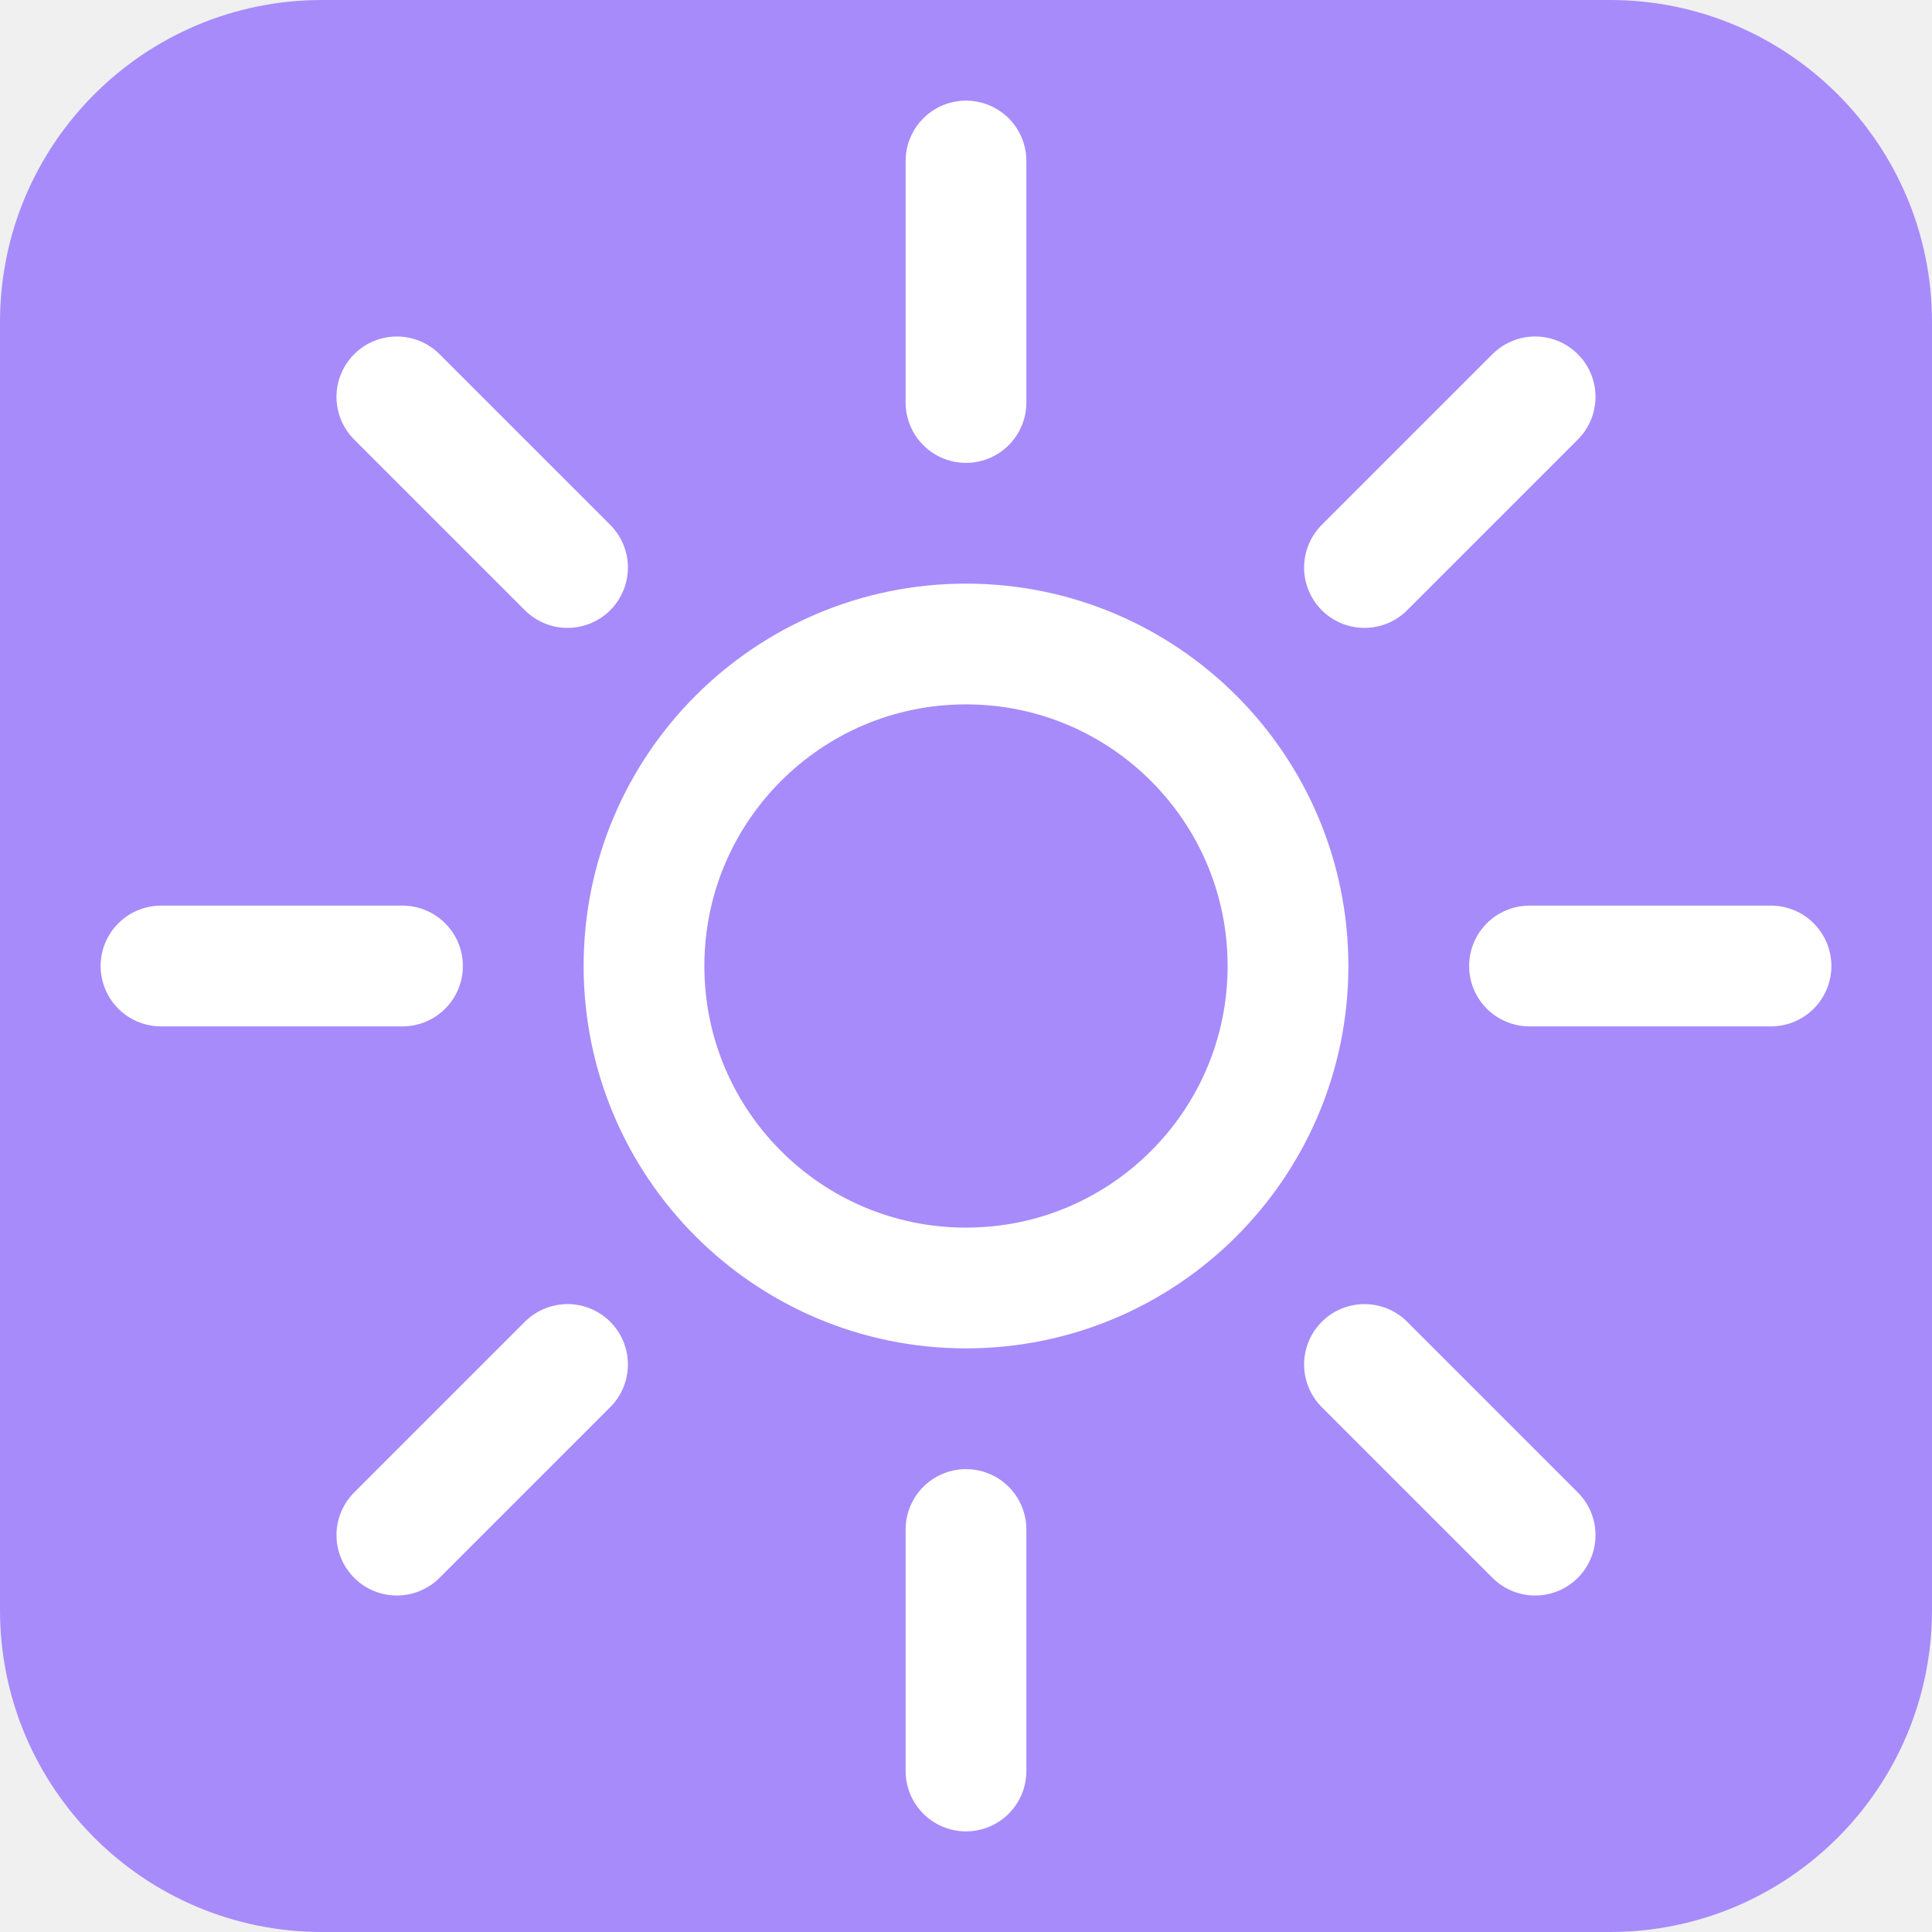
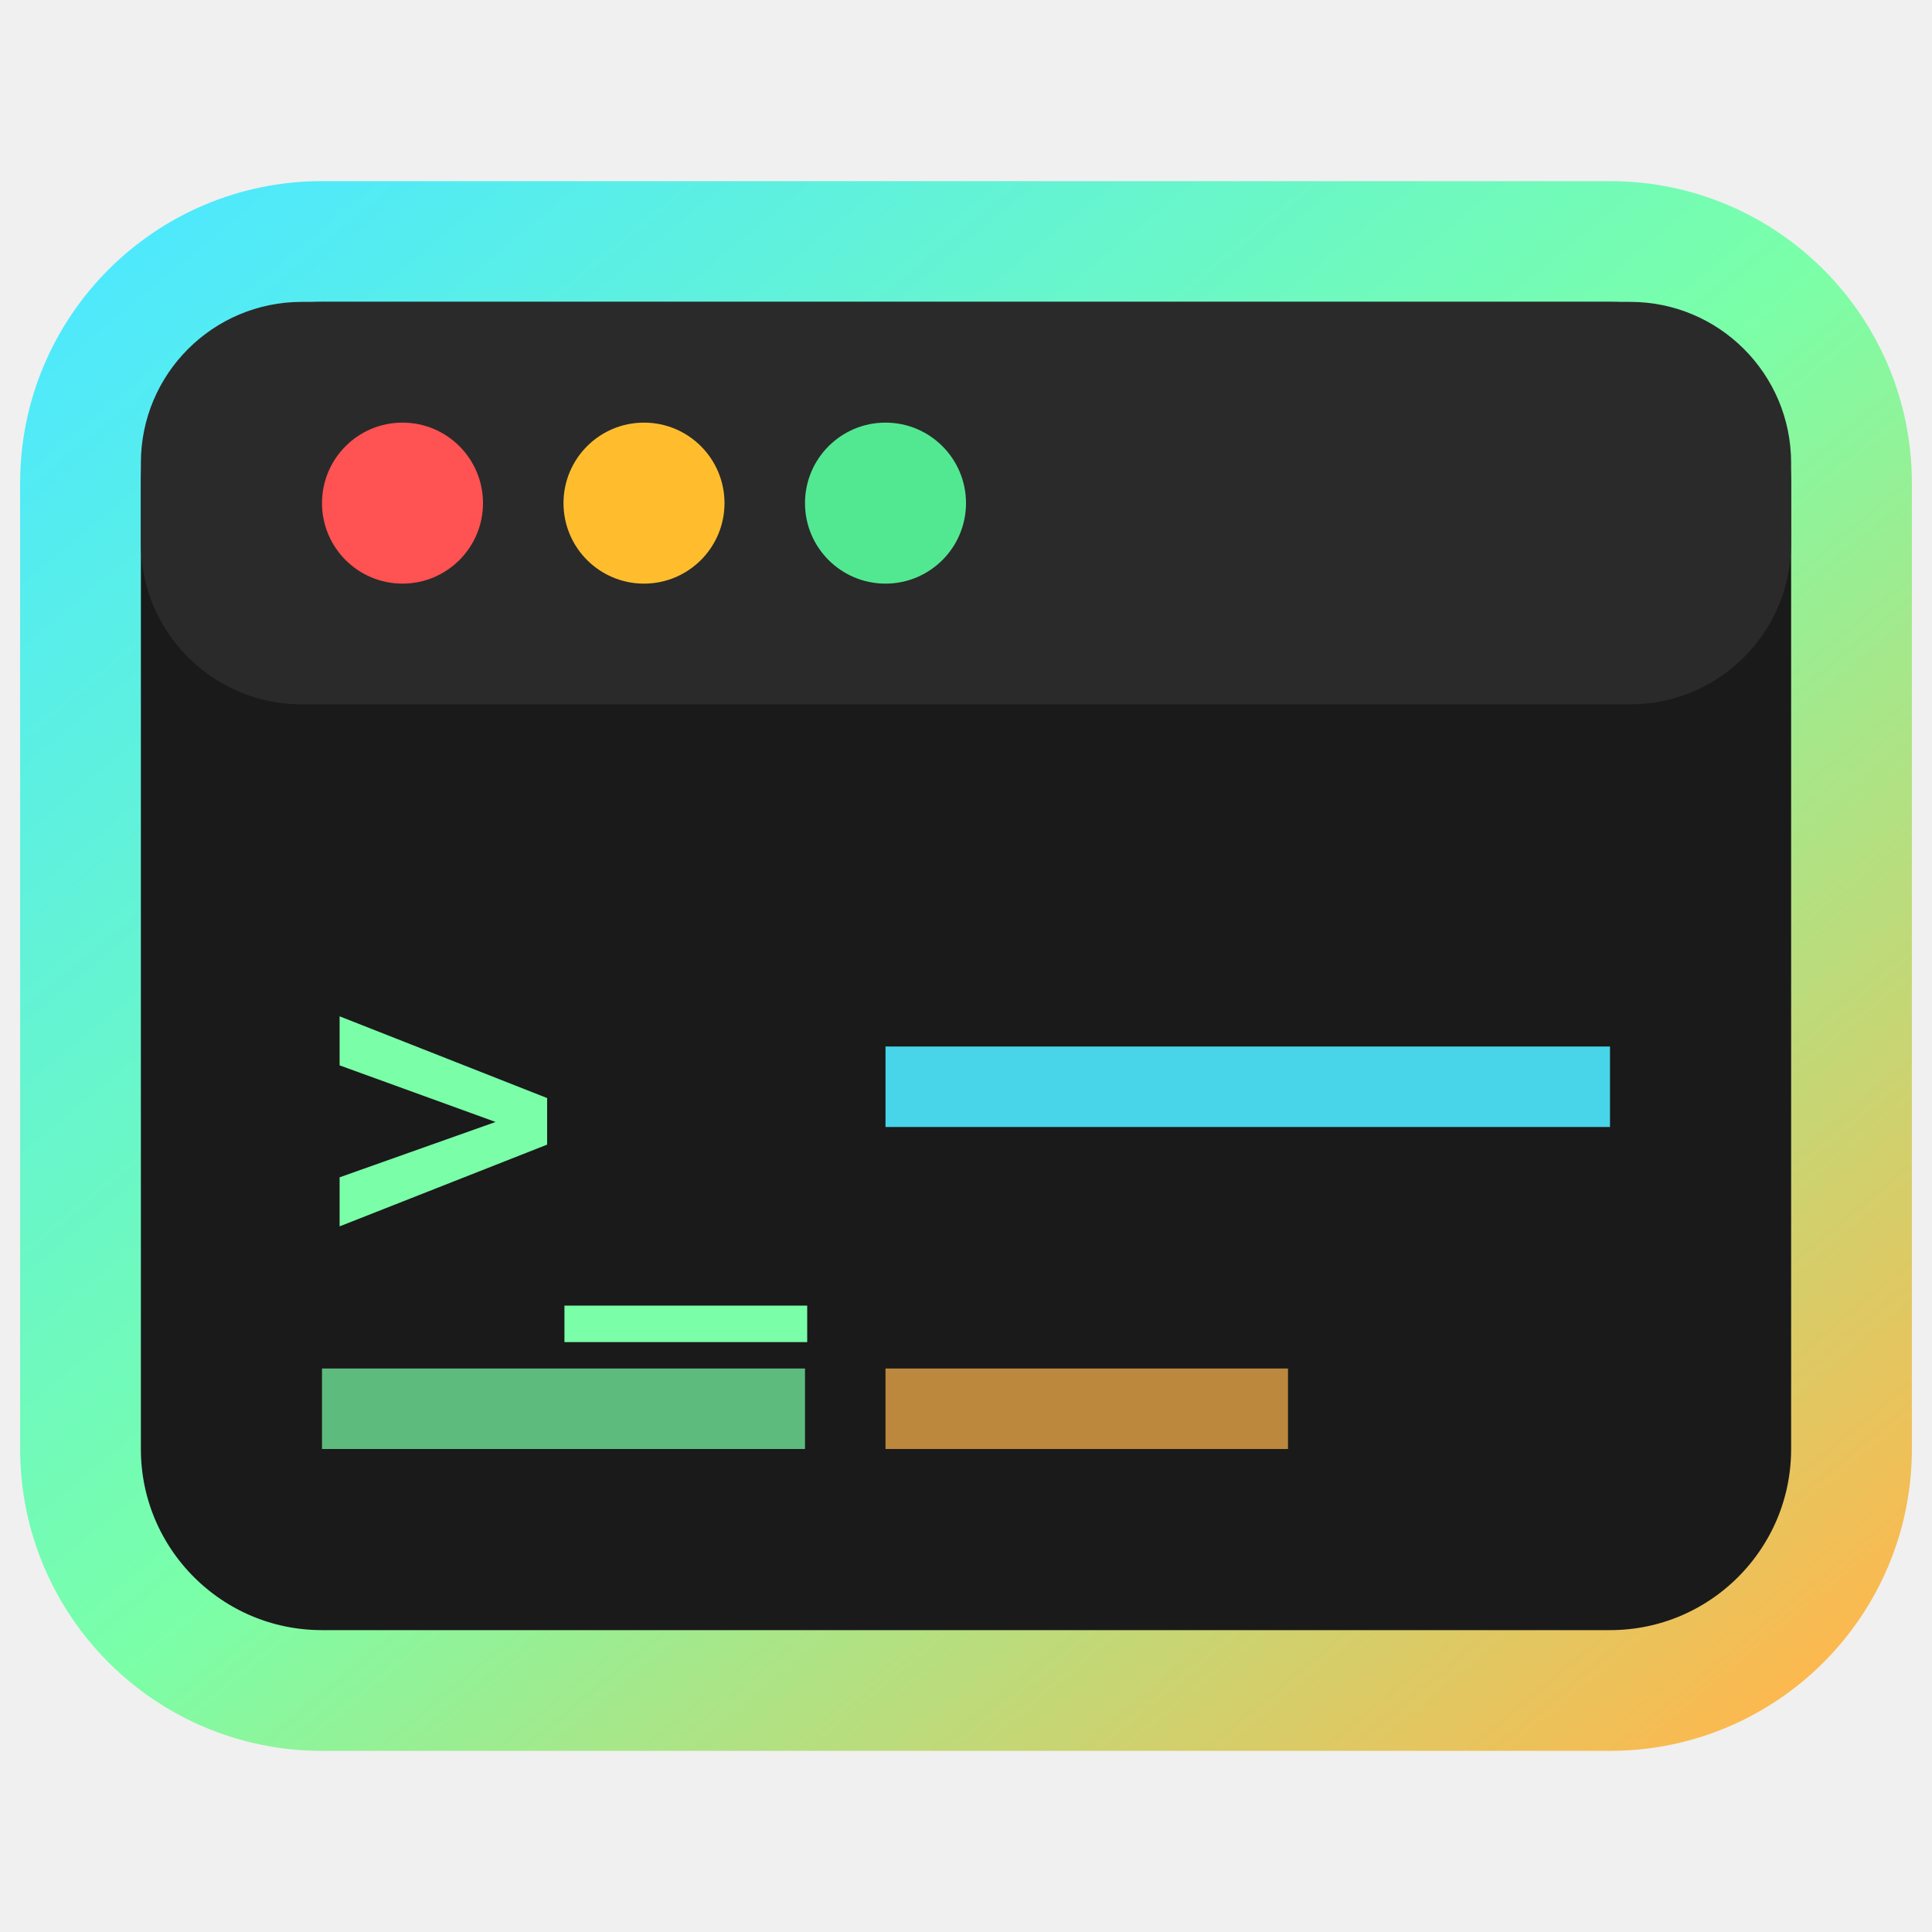
- <svg xmlns="http://www.w3.org/2000/svg" viewBox="0 0 24 24">
-   <rect width="24" height="24" rx="4" fill="#A78BFA" />
-   <path d="M12 8a4 4 0 100 8 4 4 0 000-8z" fill="none" stroke="white" stroke-width="1.5" />
-   <path d="M12 2v3M12 19v3M2 12h3M19 12h3M4.93 4.93l2.12 2.12M16.95 16.95l2.12 2.12M4.93 19.07l2.12-2.12M16.95 7.05l2.12-2.12" stroke="white" stroke-width="1.5" stroke-linecap="round" />
+ <svg xmlns="http://www.w3.org/2000/svg" viewBox="0 0 24 24" fill="none">
+   <defs>
+     <linearGradient id="miseGrad" x1="0%" y1="0%" x2="100%" y2="100%">
+       <stop offset="0%" style="stop-color:#4DE8FF" />
+       <stop offset="50%" style="stop-color:#7AFFA8" />
+       <stop offset="100%" style="stop-color:#FFB74D" />
+     </linearGradient>
+   </defs>
+   <rect x="1" y="3" width="22" height="18" rx="3" fill="#1a1a1a" stroke="url(#miseGrad)" stroke-width="1.5" />
+   <rect x="1.75" y="3.75" width="20.5" height="5" rx="2" fill="#2a2a2a" />
+   <circle cx="5" cy="6.25" r="1" fill="#ff5252" />
+   <circle cx="8" cy="6.25" r="1" fill="#ffbd2e" />
+   <circle cx="11" cy="6.25" r="1" fill="#52e892" />
+   <text x="4" y="15.5" font-family="monospace" font-size="5" font-weight="bold" fill="#7AFFA8">&gt;_</text>
+   <rect x="11" y="13" width="9" height="1" fill="#4DE8FF" opacity="0.9" />
+   <rect x="4" y="17" width="6" height="1" fill="#7AFFA8" opacity="0.7" />
+   <rect x="11" y="17" width="5" height="1" fill="#FFB74D" opacity="0.7" />
</svg>
